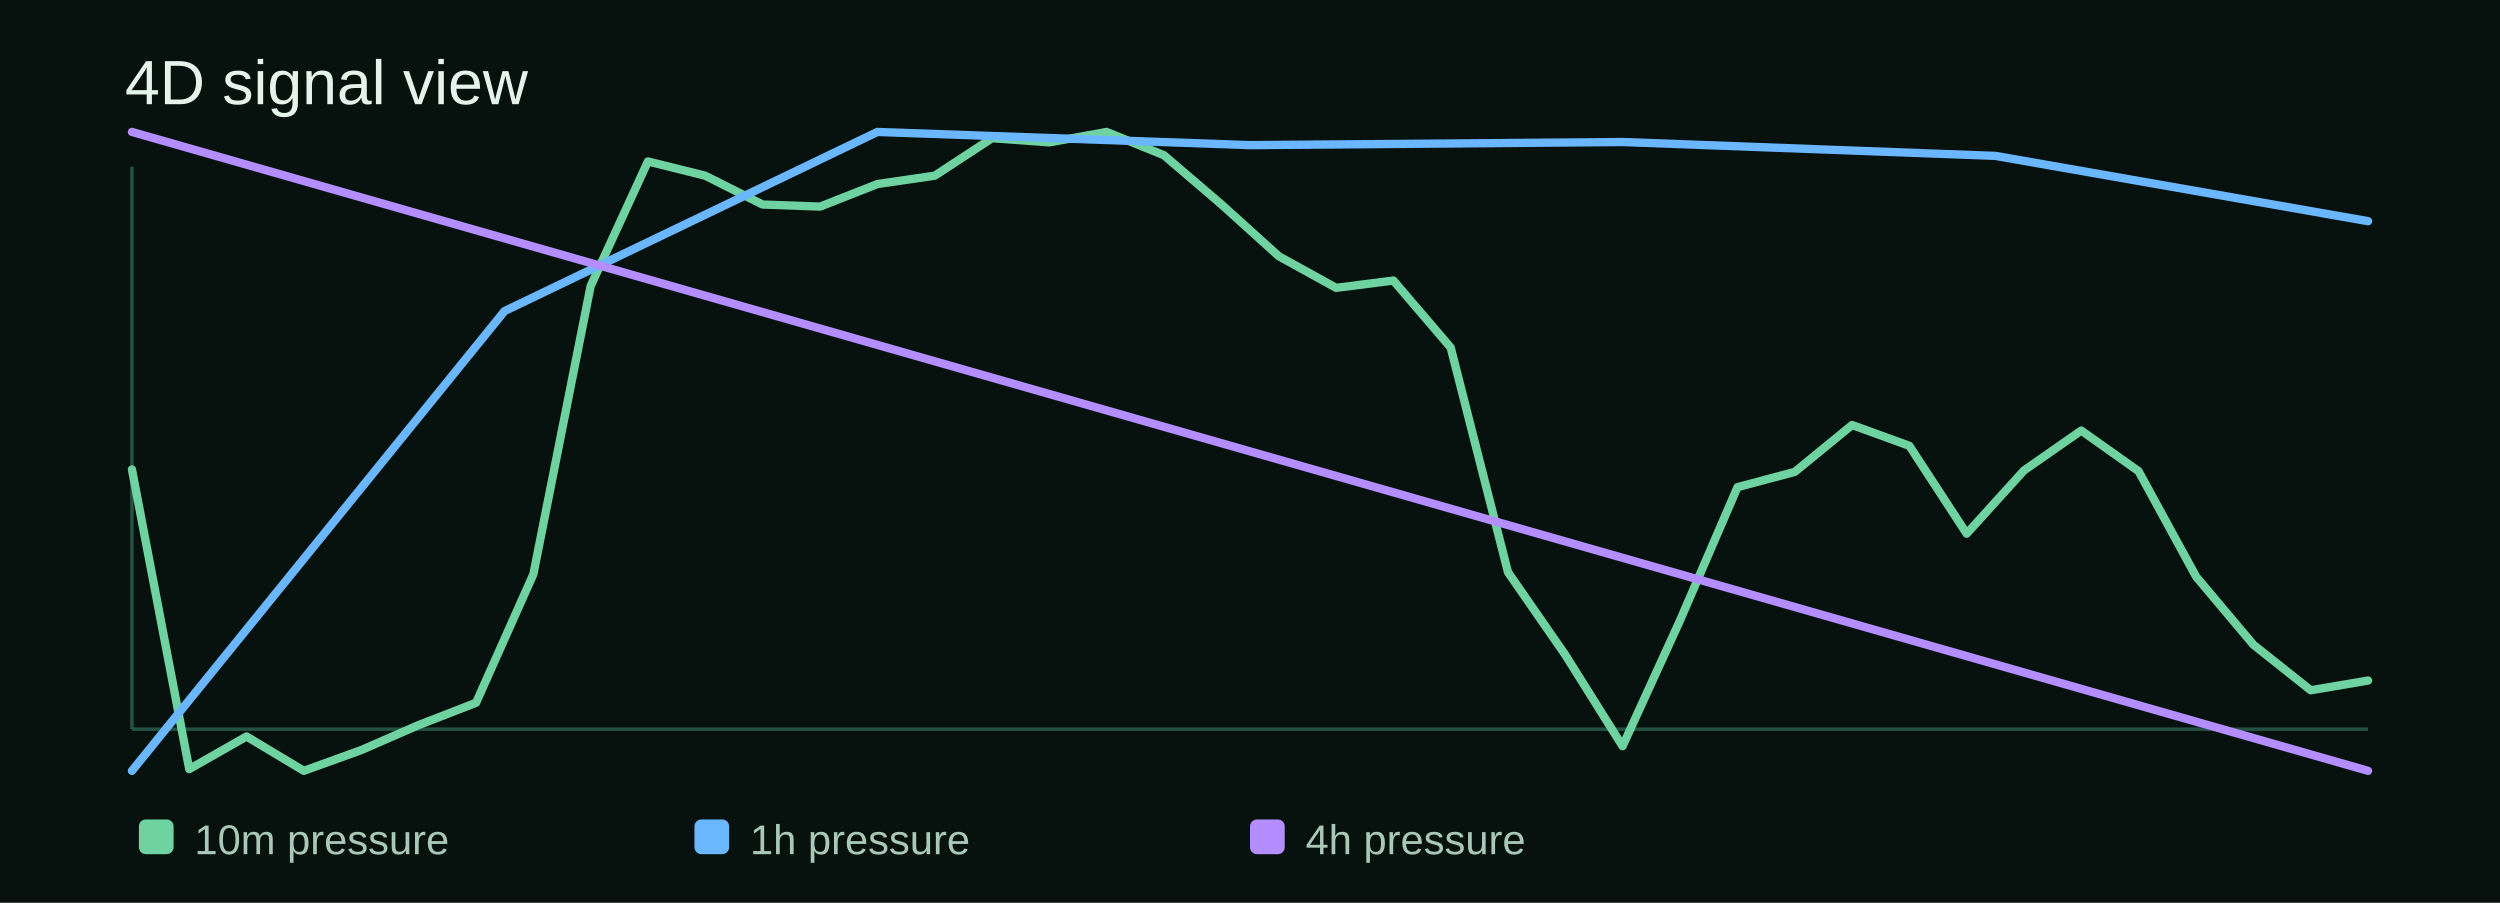
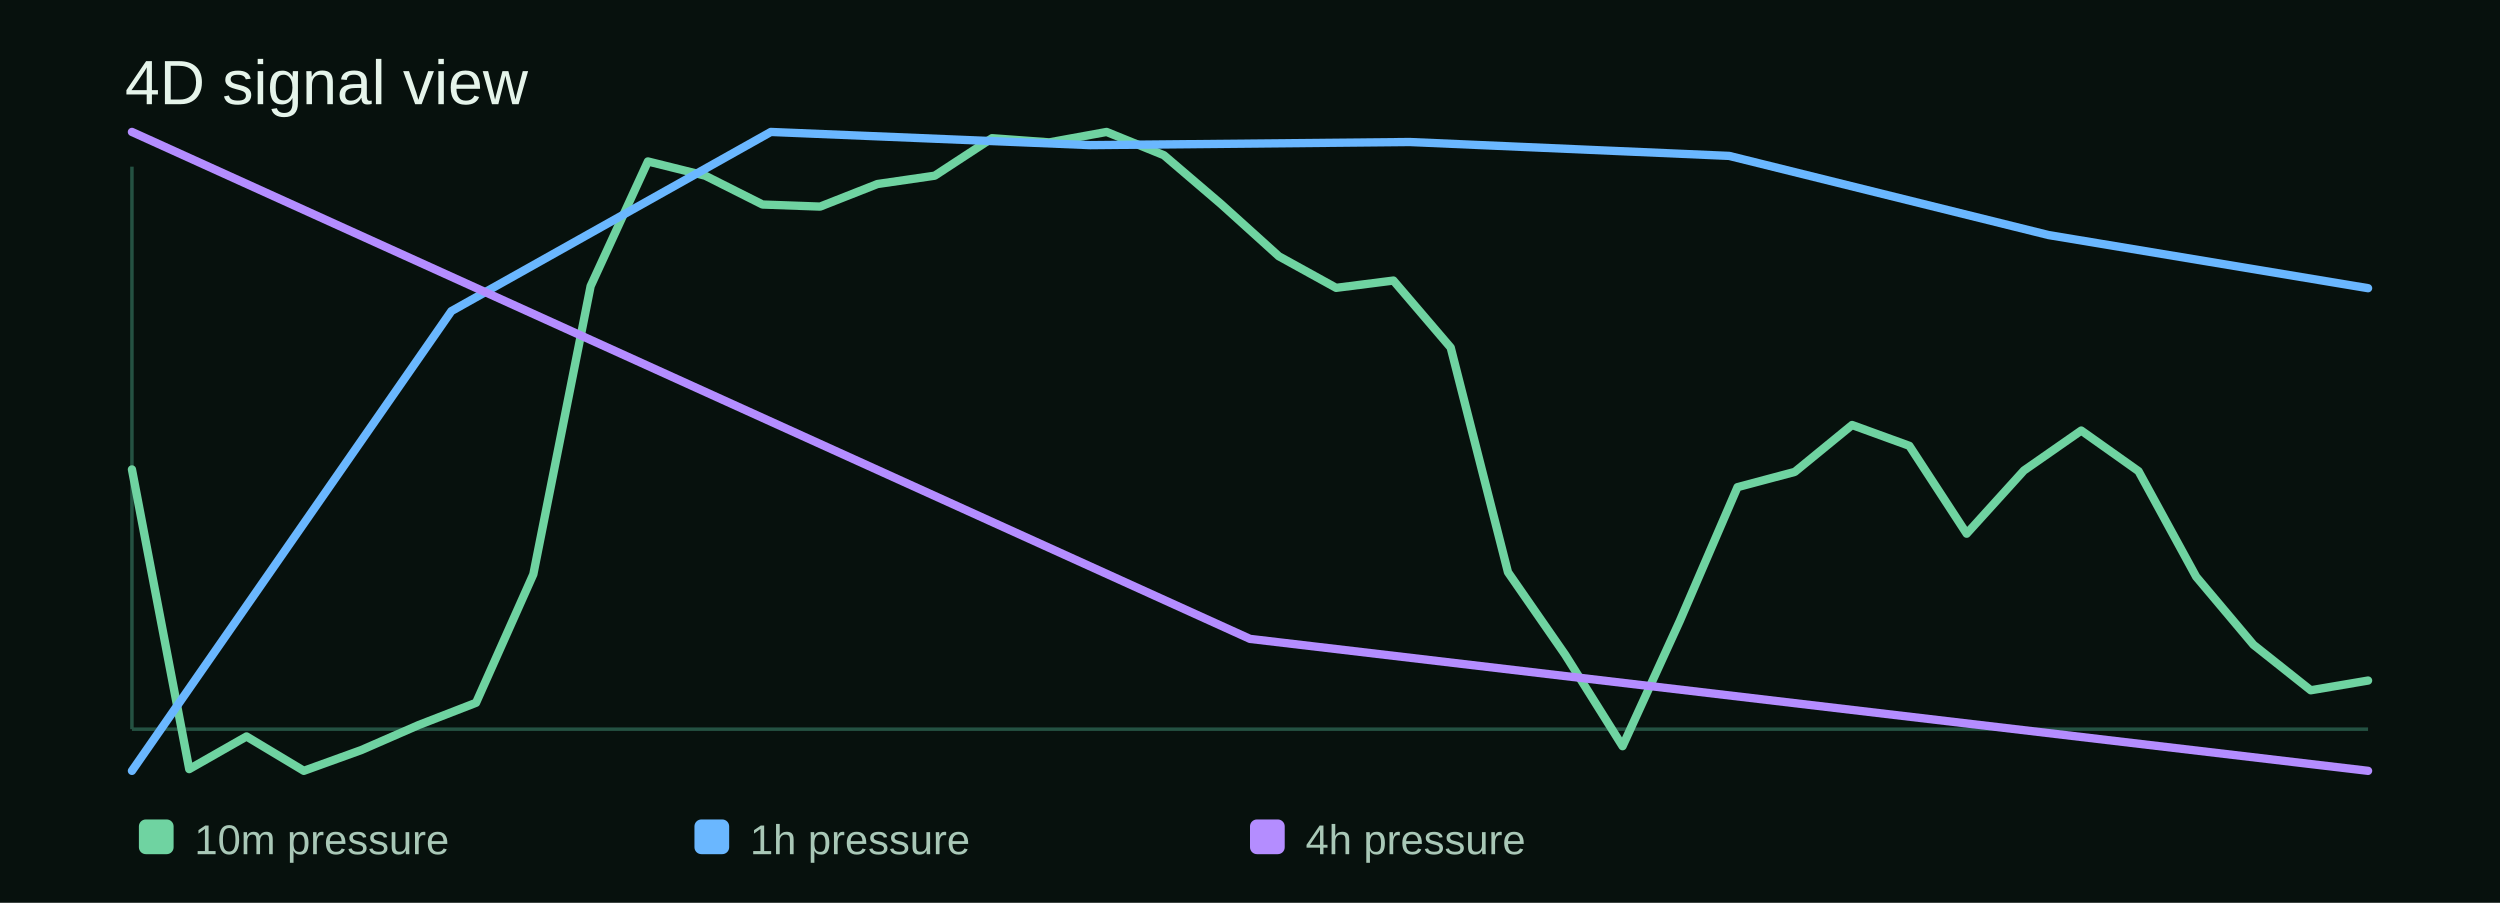
<svg xmlns="http://www.w3.org/2000/svg" width="720" height="260" viewBox="0 0 720 260" role="img" aria-label="4D signal view">
  <rect width="720" height="260" fill="#07110d" />
  <text x="36" y="30" fill="#e5f4ea" font-family="Arial, sans-serif" font-size="18">4D signal view</text>
  <line x1="38" y1="210" x2="682" y2="210" stroke="#245242" stroke-width="1" />
  <line x1="38" y1="48" x2="38" y2="210" stroke="#245242" stroke-width="1" />
  <polyline points="38,135.2 54.5,221.5 71,212.1 87.5,222 104.1,216 120.6,208.8 137.1,202.4 153.6,165.4 170.1,82.4 186.6,46.5 203.1,50.6 219.6,58.9 236.2,59.5 252.7,53 269.2,50.6 285.7,39.8 302.2,41 318.7,38 335.2,44.7 351.7,58.8 368.3,73.8 384.8,82.9 401.3,80.8 417.8,100.1 434.3,164.8 450.8,188.6 467.3,214.9 483.8,178.8 500.4,140.3 516.9,135.9 533.4,122.4 549.9,128.4 566.4,153.7 582.9,135.5 599.4,124 615.9,135.7 632.5,166.1 649,185.7 665.5,198.8 682,196" fill="none" stroke="#6fd3a1" stroke-width="2.4" stroke-linecap="round" stroke-linejoin="round" />
-   <polyline points="38,222 145.3,89.6 252.7,38 360,41.8 467.3,40.9 574.7,44.9 682,63.7" fill="none" stroke="#6ab7ff" stroke-width="2.4" stroke-linecap="round" stroke-linejoin="round" />
-   <polyline points="38,38 682,222" fill="none" stroke="#b48dff" stroke-width="2.4" stroke-linecap="round" stroke-linejoin="round" />
+   <polyline points="38,222 130,89.6 222,38 314,41.8 406,40.9 498,44.9 590,67.7 682,83" fill="none" stroke="#6ab7ff" stroke-width="2.4" stroke-linecap="round" stroke-linejoin="round" />
+   <polyline points="38,38 360,184 682,222" fill="none" stroke="#b48dff" stroke-width="2.4" stroke-linecap="round" stroke-linejoin="round" />
  <g fill="#a9c8b7" font-family="Arial, sans-serif" font-size="12">
    <g transform="translate(40 236)">
      <rect width="10" height="10" fill="#6fd3a1" rx="2" />
      <text x="16" y="10">10m pressure</text>
    </g>
    <g transform="translate(200 236)">
      <rect width="10" height="10" fill="#6ab7ff" rx="2" />
      <text x="16" y="10">1h pressure</text>
    </g>
    <g transform="translate(360 236)">
      <rect width="10" height="10" fill="#b48dff" rx="2" />
      <text x="16" y="10">4h pressure</text>
    </g>
  </g>
</svg>
